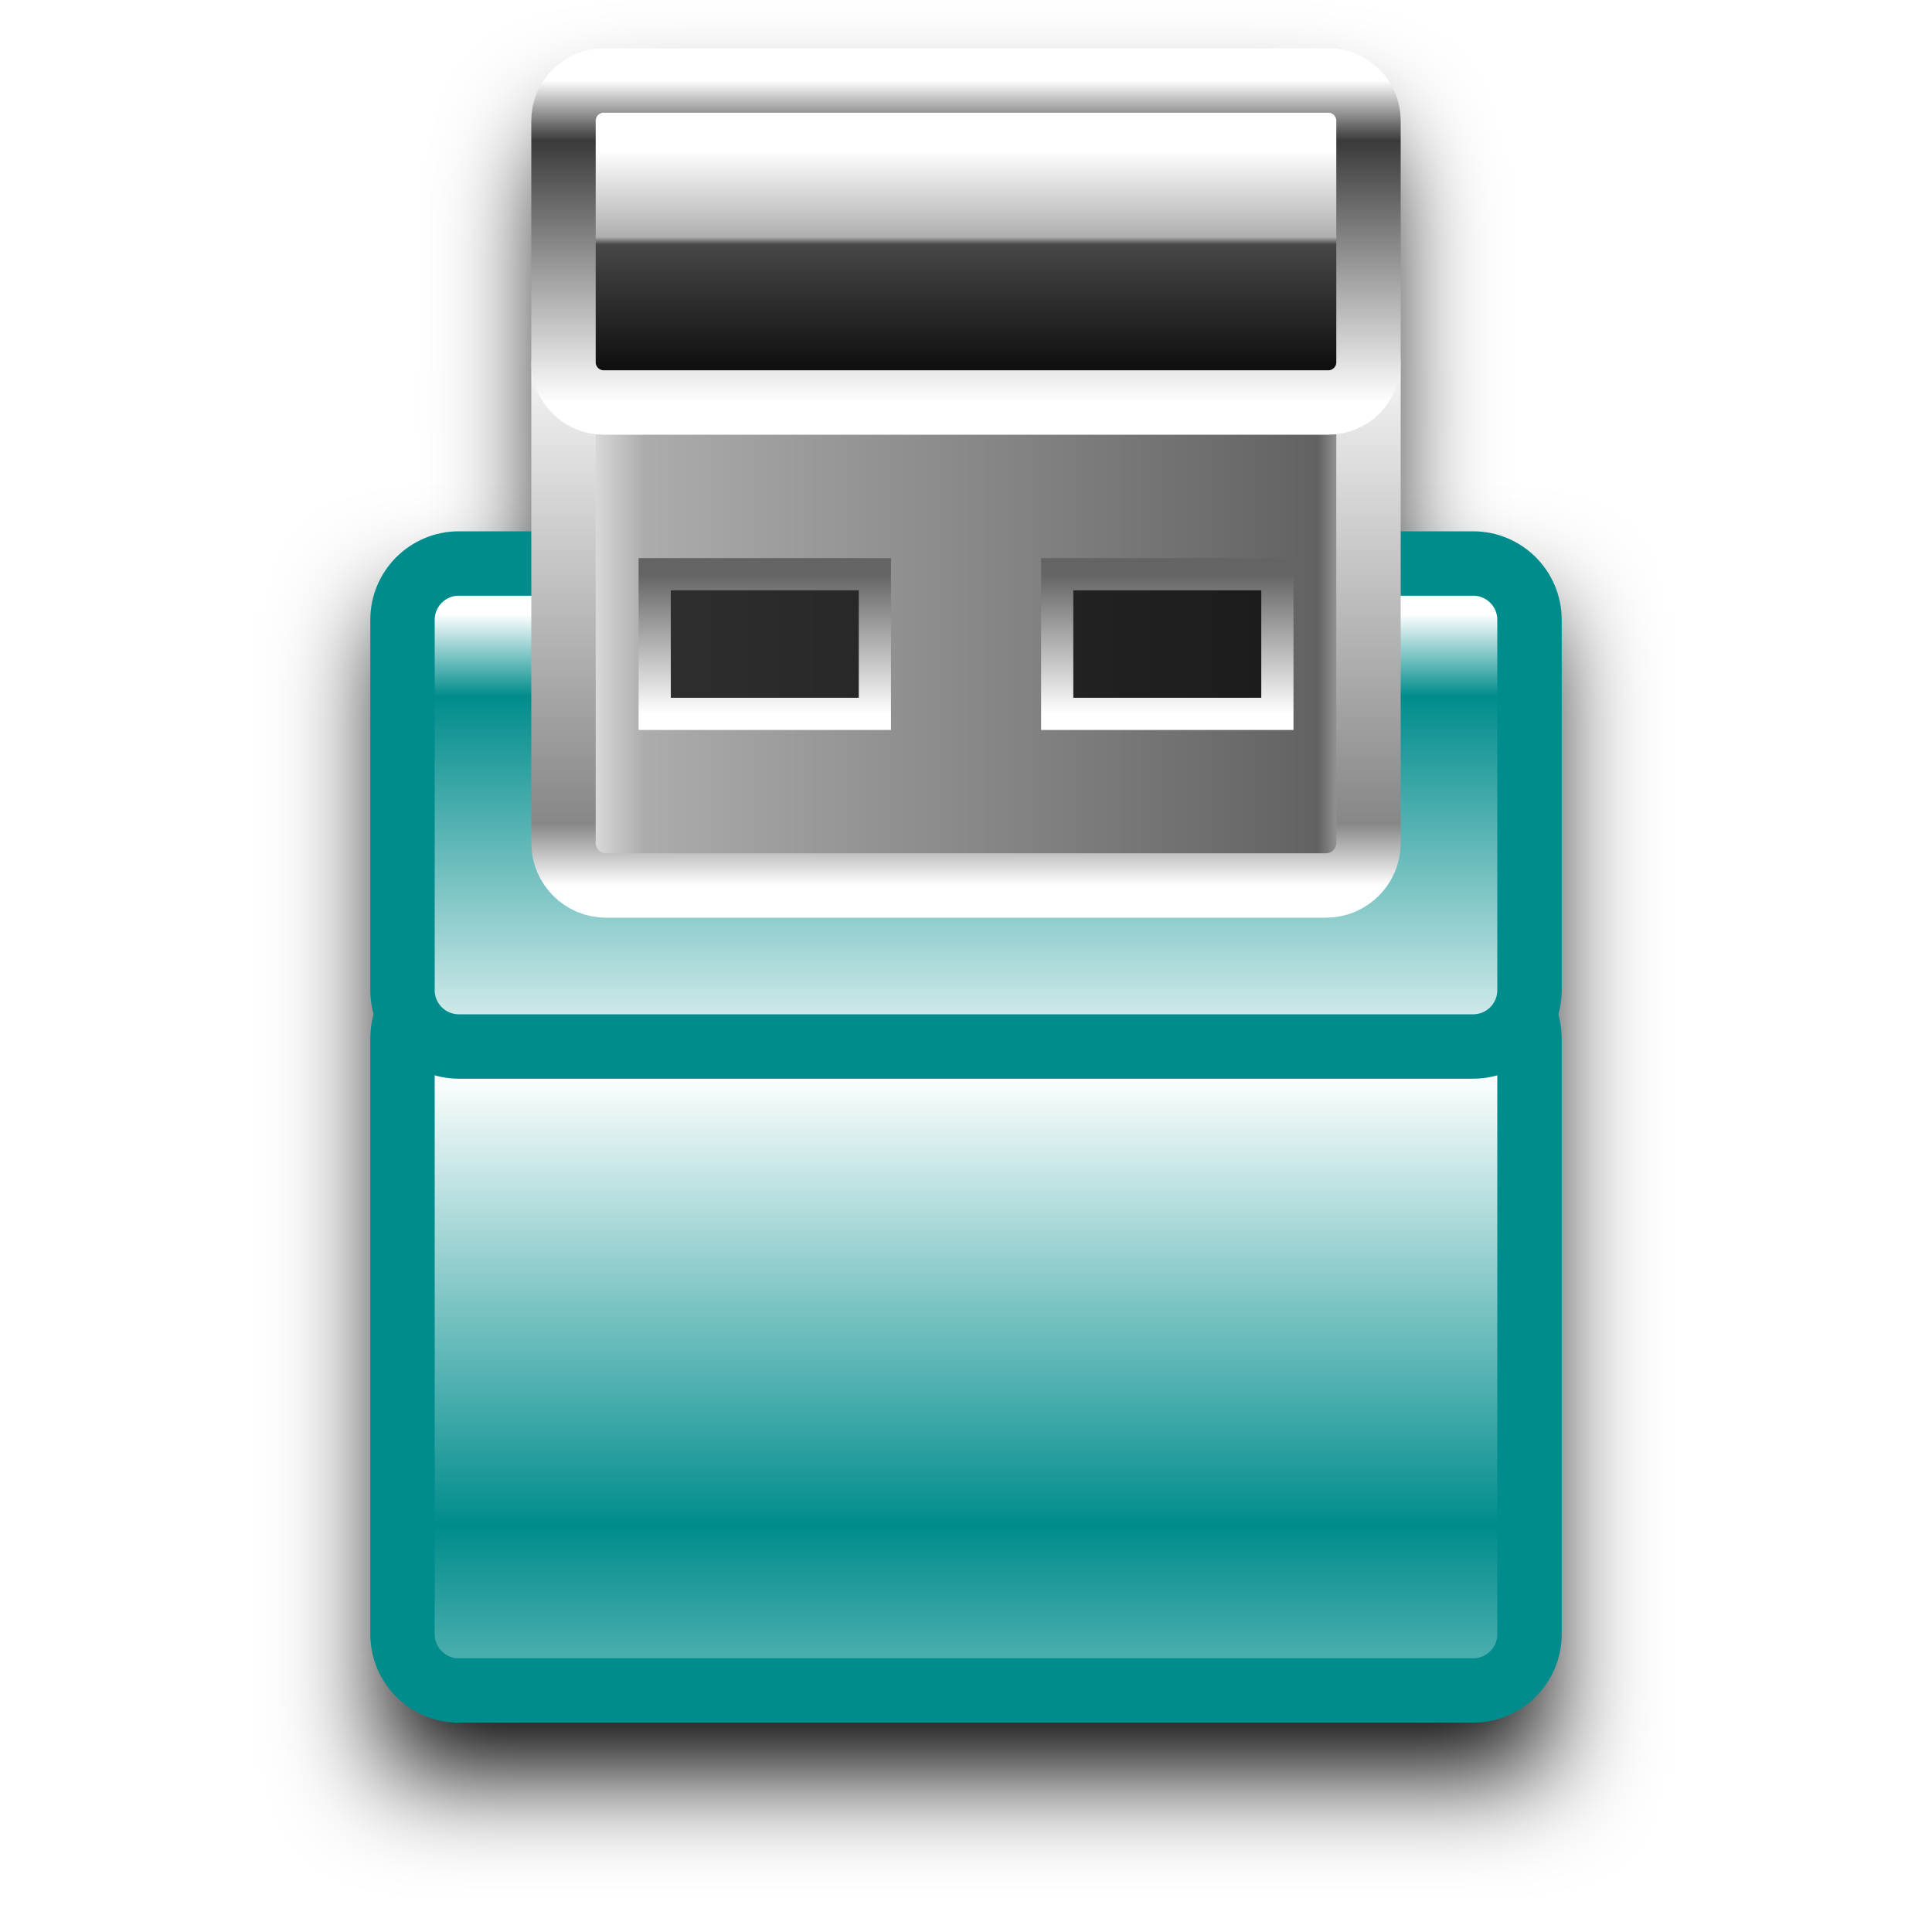
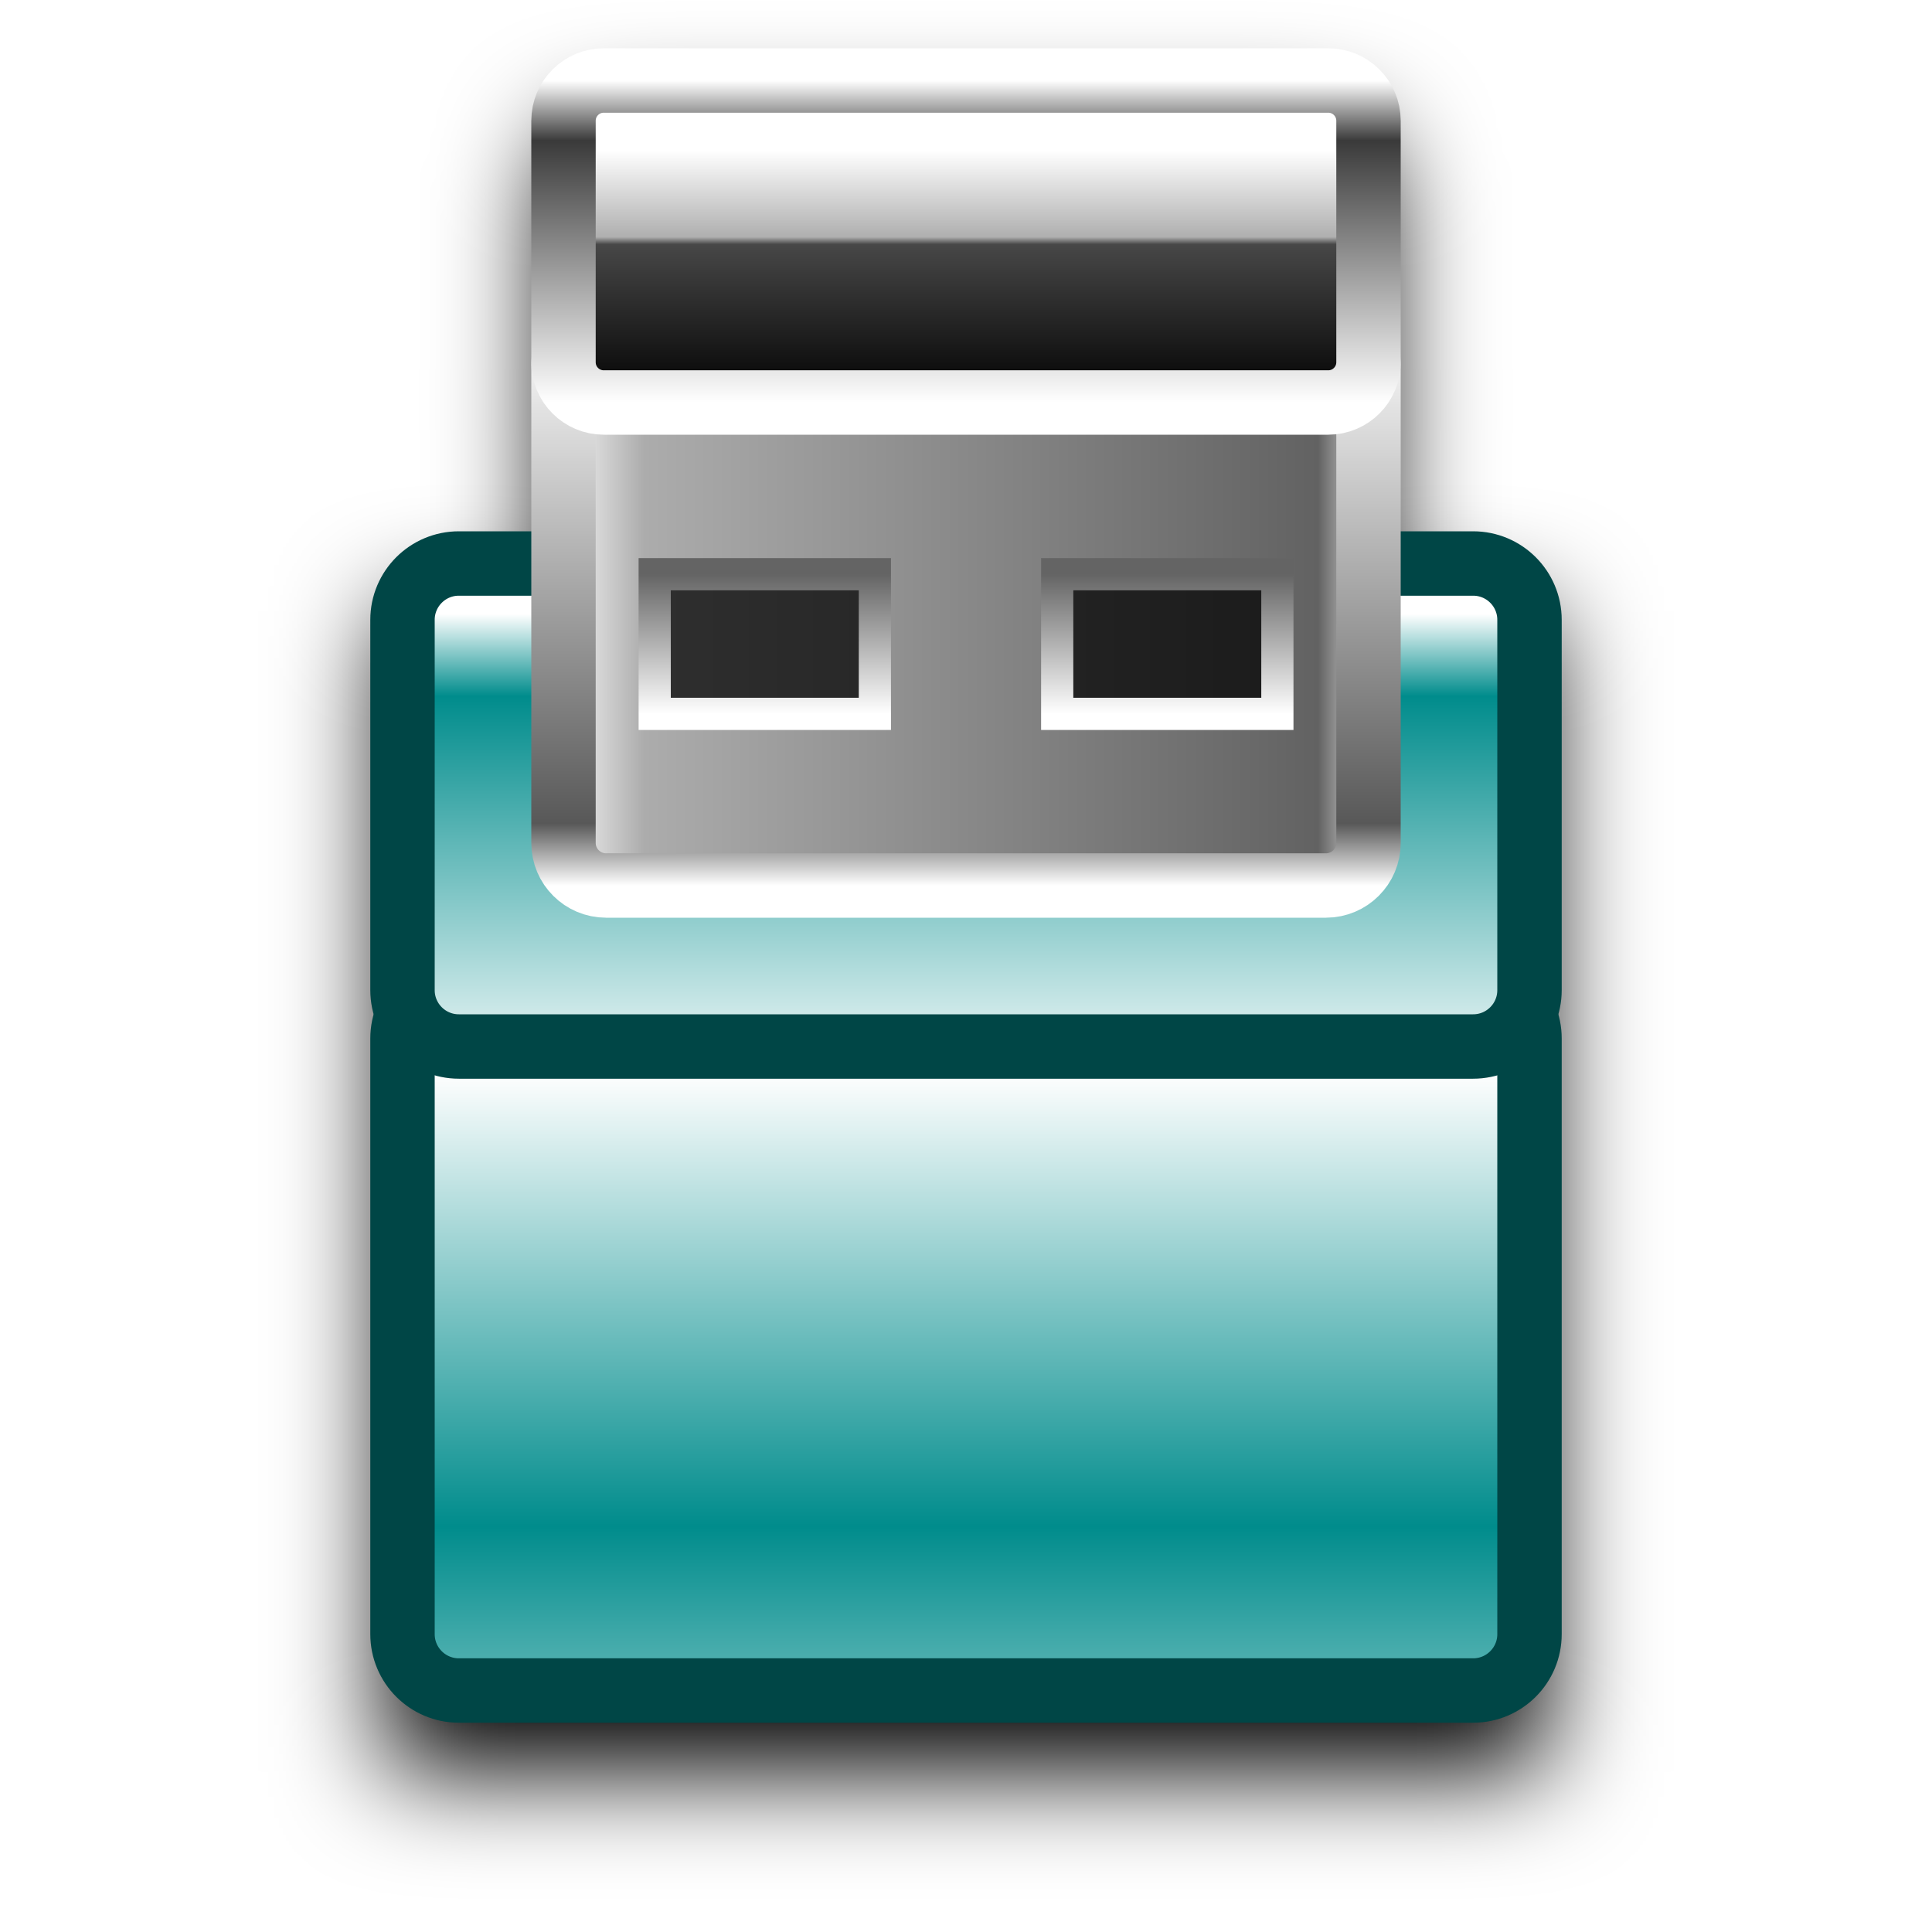
<svg xmlns="http://www.w3.org/2000/svg" xmlns:xlink="http://www.w3.org/1999/xlink" width="24mm" height="24mm" viewBox="0 0 24 24" version="1.1" id="svg1">
  <defs id="defs1">
    <linearGradient id="linearGradient33">
      <stop style="stop-color:#ffffff;stop-opacity:1;" offset="0.293" id="stop33" />
      <stop style="stop-color:#008c8c;stop-opacity:1;" offset="0.649" id="stop35" />
      <stop style="stop-color:#ffffff;stop-opacity:1;" offset="1" id="stop34" />
    </linearGradient>
    <linearGradient id="linearGradient31">
      <stop style="stop-color:#ffffff;stop-opacity:1;" offset="0.096" id="stop31" />
      <stop style="stop-color:#008c8c;stop-opacity:1;" offset="0.252" id="stop4" />
      <stop style="stop-color:#ffffff;stop-opacity:1;" offset="1" id="stop32" />
    </linearGradient>
    <linearGradient id="linearGradient25">
      <stop style="stop-color:#ffffff;stop-opacity:1;" offset="0" id="stop27" />
      <stop style="stop-color:#acacac;stop-opacity:1;" offset="0.111" id="stop29" />
      <stop style="stop-color:#626262;stop-opacity:1;" offset="0.926" id="stop28" />
      <stop style="stop-color:#ffffff;stop-opacity:1;" offset="1" id="stop26" />
    </linearGradient>
    <linearGradient id="linearGradient22">
      <stop style="stop-color:#ffffff;stop-opacity:1;" offset="0.217" id="stop23" />
      <stop style="stop-color:#afafaf;stop-opacity:1;" offset="0.486" id="stop25" />
      <stop style="stop-color:#474747;stop-opacity:1;" offset="0.509" id="stop24" />
      <stop style="stop-color:#000000;stop-opacity:1;" offset="1" id="stop22" />
    </linearGradient>
    <linearGradient id="linearGradient14">
      <stop style="stop-color:#646464;stop-opacity:1;" offset="0" id="stop16" />
      <stop style="stop-color:#ffffff;stop-opacity:1;" offset="1" id="stop15" />
    </linearGradient>
    <linearGradient id="linearGradient7">
      <stop style="stop-color:#ffffff;stop-opacity:1;" offset="0" id="stop9" />
-       <stop style="stop-color:#878787;stop-opacity:1;" offset="0.89" id="stop10" />
+       <stop style="stop-color:#585858;stop-opacity:1;" offset="0.89" id="stop10" />
      <stop style="stop-color:#ffffff;stop-opacity:1;" offset="1" id="stop8" />
    </linearGradient>
    <linearGradient id="linearGradient1">
      <stop style="stop-color:#ffffff;stop-opacity:1;" offset="0" id="stop1" />
      <stop style="stop-color:#3a3a3a;stop-opacity:1;" offset="0.187" id="stop3" />
      <stop style="stop-color:#ffffff;stop-opacity:1;" offset="1" id="stop2" />
    </linearGradient>
    <linearGradient xlink:href="#linearGradient1" id="linearGradient2" x1="12" y1="2" x2="12" y2="6" gradientUnits="userSpaceOnUse" gradientTransform="translate(5.7220457e-7,-0.9999985)" />
    <linearGradient xlink:href="#linearGradient7" id="linearGradient9" x1="12" y1="6" x2="12" y2="12" gradientUnits="userSpaceOnUse" gradientTransform="matrix(1,0,0,1.166667,5.7220457e-7,-2.999998)" />
    <linearGradient xlink:href="#linearGradient14" id="linearGradient16" x1="9.5" y1="8.132" x2="9.5" y2="9.868" gradientUnits="userSpaceOnUse" gradientTransform="translate(5.7220457e-7,-0.9999985)" />
    <linearGradient xlink:href="#linearGradient14" id="linearGradient17" gradientUnits="userSpaceOnUse" x1="9.5" y1="8.132" x2="9.5" y2="9.868" gradientTransform="translate(5,-0.9999985)" />
    <linearGradient xlink:href="#linearGradient22" id="linearGradient23" x1="12" y1="2" x2="12" y2="6" gradientUnits="userSpaceOnUse" gradientTransform="translate(5.7220457e-7,-0.9999985)" />
    <linearGradient xlink:href="#linearGradient25" id="linearGradient27" x1="6.867" y1="9" x2="17.132" y2="9" gradientUnits="userSpaceOnUse" gradientTransform="matrix(1,0,0,1.166667,5.7220457e-7,-2.999998)" />
    <linearGradient xlink:href="#linearGradient31" id="linearGradient32" x1="12" y1="8" x2="12" y2="14.543" gradientUnits="userSpaceOnUse" gradientTransform="translate(5.7220457e-7,-0.9999985)" />
    <linearGradient xlink:href="#linearGradient33" id="linearGradient34" x1="12" y1="10.8" x2="12" y2="25.2" gradientUnits="userSpaceOnUse" gradientTransform="matrix(1,0,0,1.1,5.7220457e-7,-3.200002)" />
    <filter style="color-interpolation-filters:sRGB" id="filter45" x="-0.129" y="-0.09" width="1.257" height="1.18">
      <feGaussianBlur stdDeviation="0.666" id="feGaussianBlur45" />
    </filter>
  </defs>
  <g id="layer1" style="fill:#000000;fill-opacity:1;stroke:#000000;stroke-opacity:1;filter:url(#filter45)" transform="translate(0,0.8003584)">
    <rect style="fill:#000000;fill-opacity:1;fill-rule:nonzero;stroke:#000000;stroke-width:0.4;stroke-dasharray:none;stroke-opacity:1" id="rect29" width="14" height="6" x="5" y="7" />
    <rect style="opacity:1;mix-blend-mode:normal;fill:#000000;fill-opacity:1;stroke:#000000;stroke-width:0.4;stroke-dasharray:none;stroke-opacity:1" id="rect1" width="10" height="7" x="7" y="4" />
    <rect style="fill:#000000;fill-opacity:1;fill-rule:nonzero;stroke:#000000;stroke-width:0.4;stroke-dasharray:none;stroke-opacity:1" id="rect1-5" width="10" height="4" x="7" y="1" rx="0.5" />
    <rect style="fill:#000000;fill-opacity:1;stroke:#000000;stroke-width:0.4;stroke-dasharray:none;stroke-opacity:1" id="rect14" width="2.735" height="1.735" x="8.133" y="7.133" />
    <rect style="fill:#000000;fill-opacity:1;stroke:#000000;stroke-width:0.4;stroke-dasharray:none;stroke-opacity:1" id="rect14-9" width="2.735" height="1.735" x="13.133" y="7.133" />
    <rect style="fill:#000000;fill-opacity:1;fill-rule:nonzero;stroke:#000000;stroke-width:0.4;stroke-dasharray:none;stroke-opacity:1" id="rect32" width="14" height="8" x="5" y="13" />
  </g>
-   <rect style="fill:url(#linearGradient34);fill-opacity:1;fill-rule:nonzero;stroke:#008c8c;stroke-width:0.8;stroke-dasharray:none;stroke-opacity:1" id="rect45" width="14" height="8.8" x="5" y="12.2" rx="0.7" />
+   <rect style="fill:url(#linearGradient34);fill-opacity:1;fill-rule:nonzero;stroke:#004646;stroke-width:0.8;stroke-dasharray:none;stroke-opacity:1" id="rect45" width="14" height="8.8" x="5" y="12.2" rx="0.7" />
  <g id="g45">
-     <rect style="fill:url(#linearGradient32);fill-opacity:1;fill-rule:nonzero;stroke:#008c8c;stroke-width:0.8;stroke-dasharray:none;stroke-opacity:1" id="rect40" width="14" height="6" x="5" y="7" rx="0.7" />
+     <rect style="fill:url(#linearGradient32);fill-opacity:1;fill-rule:nonzero;stroke:#004646;stroke-width:0.8;stroke-dasharray:none;stroke-opacity:1" id="rect40" width="14" height="6" x="5" y="7" rx="0.7" />
    <path style="opacity:1;mix-blend-mode:normal;fill:url(#linearGradient27);stroke:url(#linearGradient9);stroke-width:0.8;stroke-dasharray:none;stroke-opacity:1" id="rect41" width="10" height="7" x="7" y="4" d="M 7.529,4 H 16.471 A 0.529,0.529 45 0 1 17,4.529 V 10.471 A 0.529,0.529 135 0 1 16.471,11 H 7.529 A 0.529,0.529 45 0 1 7,10.471 V 4.529 A 0.529,0.529 135 0 1 7.529,4 Z" />
    <rect style="fill:url(#linearGradient23);fill-rule:nonzero;stroke:url(#linearGradient2);stroke-width:0.8;stroke-dasharray:none;stroke-opacity:1" id="rect42" width="10" height="4" x="7" y="1" rx="0.5" />
    <rect style="fill:#000000;fill-opacity:0.729;stroke:url(#linearGradient16);stroke-width:0.4;stroke-dasharray:none;stroke-opacity:1" id="rect43" width="2.735" height="1.735" x="8.133" y="7.133" />
    <rect style="fill:#000000;fill-opacity:0.729;stroke:url(#linearGradient17);stroke-width:0.4;stroke-dasharray:none;stroke-opacity:1" id="rect44" width="2.735" height="1.735" x="13.133" y="7.133" />
  </g>
</svg>
